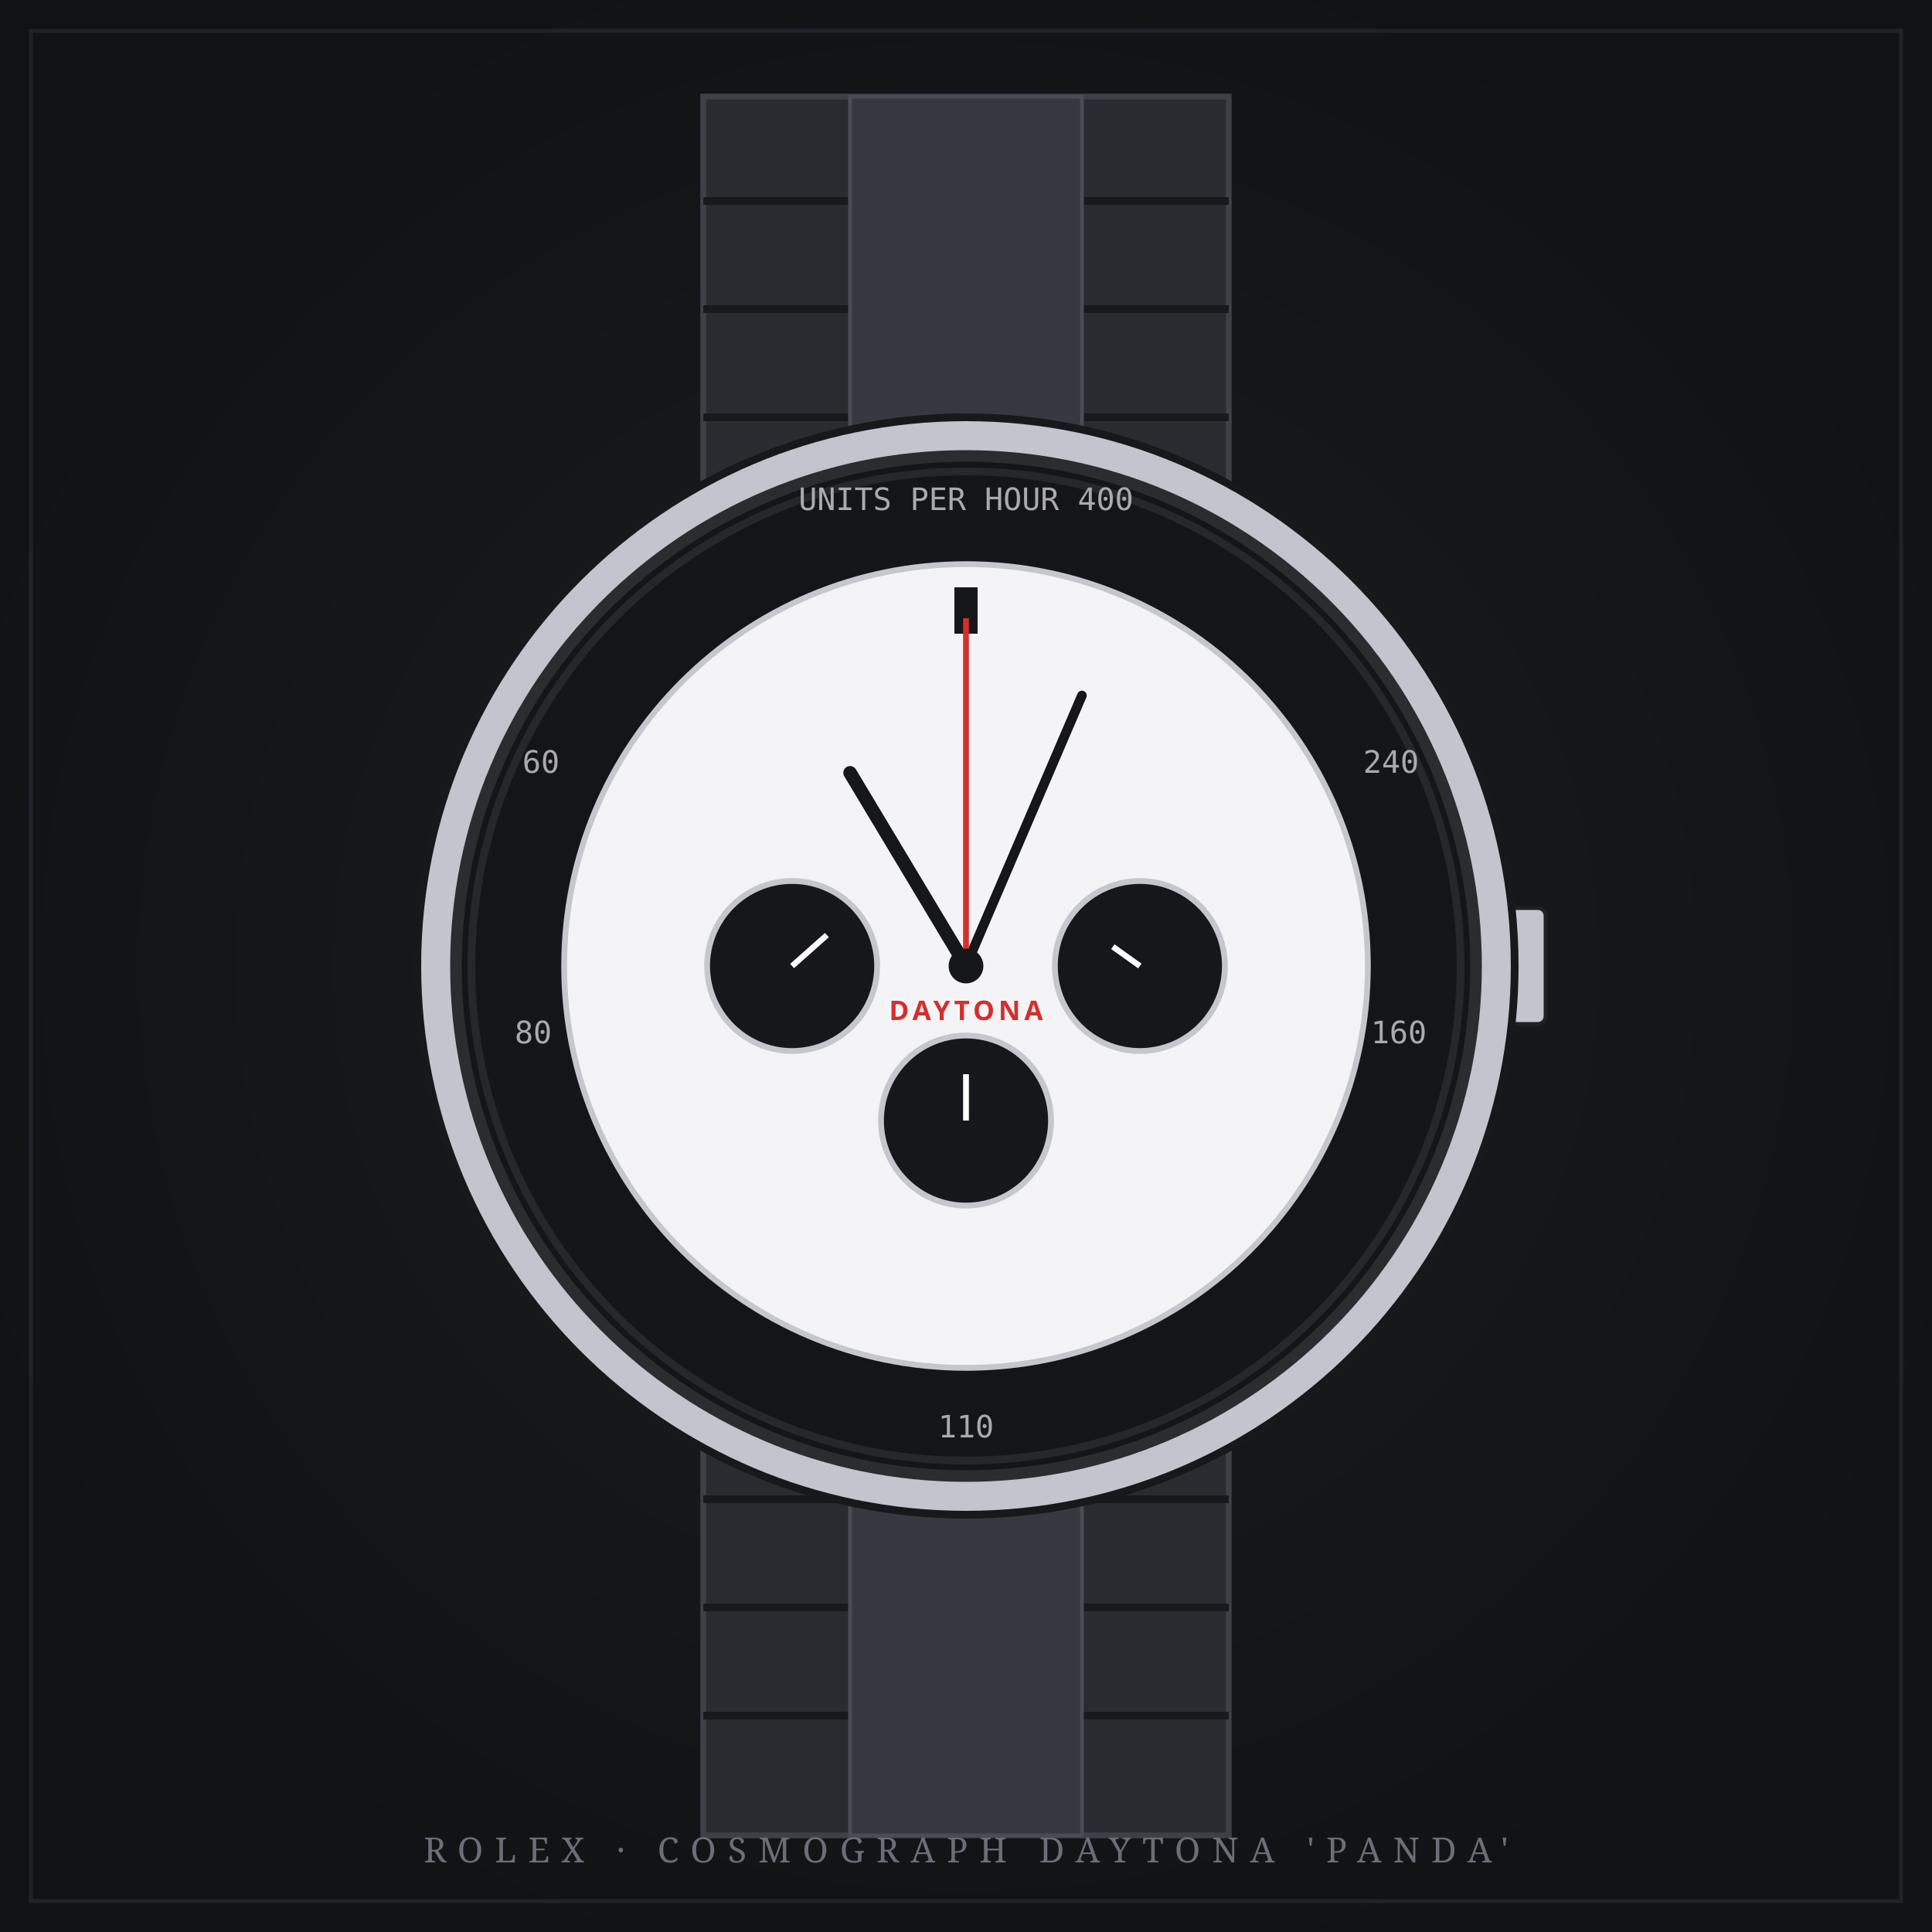
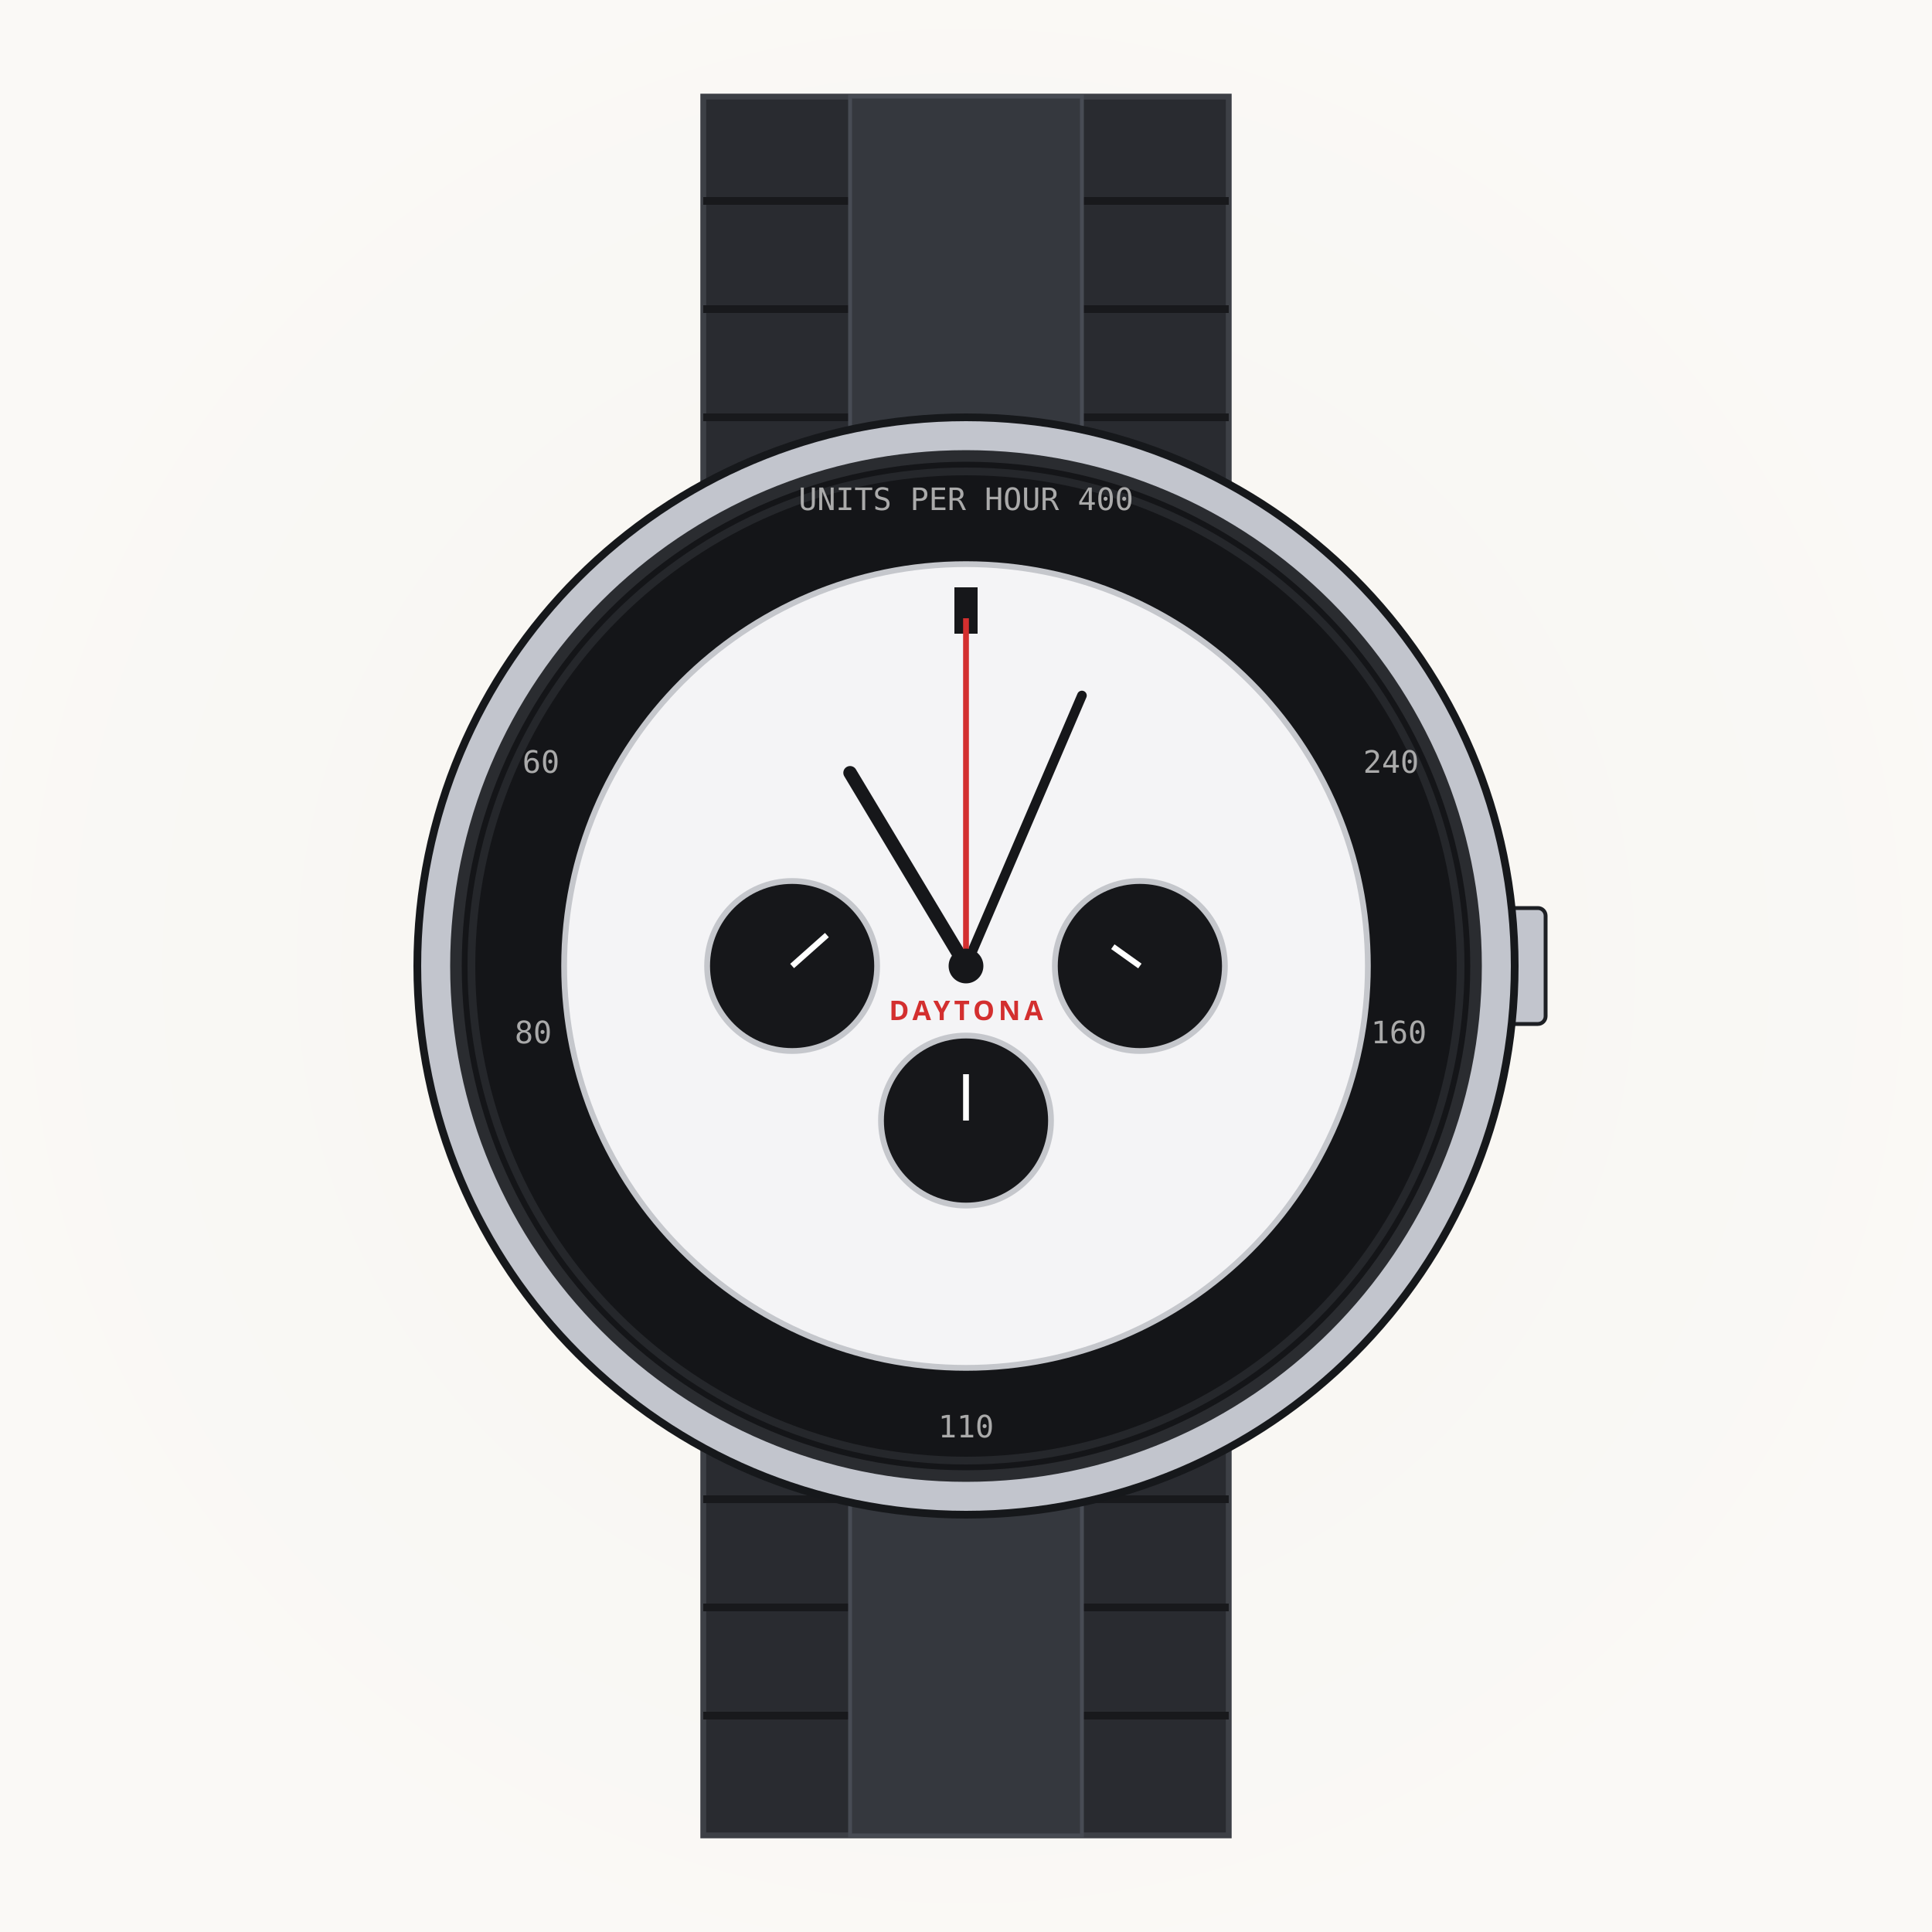
<svg xmlns="http://www.w3.org/2000/svg" viewBox="0 0 500 500" width="500" height="500">
  <defs>
    <radialGradient id="bgLight" cx="50%" cy="50%" r="55%">
-       <stop offset="0%" stop-color="#1B1D22" />
-       <stop offset="100%" stop-color="#111214" />
+       <stop offset="0%" stop-color="#F7F5F0" />
+       <stop offset="100%" stop-color="#FAF9F6" />
    </radialGradient>
  </defs>
  <rect width="500" height="500" fill="url(#bgLight)" />
-   <rect x="8" y="8" width="484" height="484" fill="none" stroke="#212328" stroke-width="1" />
  <rect x="182" y="25" width="136" height="115" fill="#292B30" stroke="#3D4046" stroke-width="1.5" />
  <line x1="182" y1="52" x2="318" y2="52" stroke="#18191C" stroke-width="2" />
  <line x1="182" y1="80" x2="318" y2="80" stroke="#18191C" stroke-width="2" />
  <line x1="182" y1="108" x2="318" y2="108" stroke="#18191C" stroke-width="2" />
  <rect x="220" y="25" width="60" height="115" fill="#35383E" stroke="#484C54" stroke-width="1" />
  <rect x="182" y="360" width="136" height="115" fill="#292B30" stroke="#3D4046" stroke-width="1.5" />
  <line x1="182" y1="388" x2="318" y2="388" stroke="#18191C" stroke-width="2" />
  <line x1="182" y1="416" x2="318" y2="416" stroke="#18191C" stroke-width="2" />
  <line x1="182" y1="444" x2="318" y2="444" stroke="#18191C" stroke-width="2" />
  <rect x="220" y="360" width="60" height="115" fill="#35383E" stroke="#484C54" stroke-width="1" />
  <rect x="382" y="235" width="18" height="30" fill="#C2C5CD" rx="2" stroke="#1E2024" stroke-width="1" />
  <path d="M 180 140 L 165 170 L 165 330 L 180 360 L 320 360 L 335 330 L 335 170 L 320 140 Z" fill="#C2C5CD" opacity="0.9" />
  <circle cx="250" cy="250" r="142" fill="#C2C5CD" stroke="#16181B" stroke-width="2" />
  <circle cx="250" cy="250" r="132" fill="#141518" stroke="#2A2C30" stroke-width="3" />
  <circle cx="250" cy="250" r="128" fill="#141518" stroke="#25272B" stroke-width="2" />
  <text x="250" y="132" font-family="monospace" font-size="8" fill="#AAA" text-anchor="middle">UNITS PER HOUR 400</text>
  <text x="360" y="200" font-family="monospace" font-size="8" fill="#AAA" text-anchor="middle">240</text>
  <text x="362" y="270" font-family="monospace" font-size="8" fill="#AAA" text-anchor="middle">160</text>
  <text x="250" y="372" font-family="monospace" font-size="8" fill="#AAA" text-anchor="middle">110</text>
  <text x="138" y="270" font-family="monospace" font-size="8" fill="#AAA" text-anchor="middle">80</text>
  <text x="140" y="200" font-family="monospace" font-size="8" fill="#AAA" text-anchor="middle">60</text>
  <circle cx="250" cy="250" r="104" fill="#F4F4F6" stroke="#C5C7CC" stroke-width="1.5" />
  <circle cx="205" cy="250" r="22" fill="#16171A" stroke="#C5C7CC" stroke-width="1.5" />
  <circle cx="295" cy="250" r="22" fill="#16171A" stroke="#C5C7CC" stroke-width="1.5" />
  <circle cx="250" cy="290" r="22" fill="#16171A" stroke="#C5C7CC" stroke-width="1.5" />
  <line x1="205" y1="250" x2="214" y2="242" stroke="#FFF" stroke-width="1.5" />
  <line x1="295" y1="250" x2="288" y2="245" stroke="#FFF" stroke-width="1.5" />
  <line x1="250" y1="290" x2="250" y2="278" stroke="#FFF" stroke-width="1.5" />
  <rect x="247" y="152" width="6" height="12" fill="#16171A" />
  <text x="250" y="264" font-family="sans-serif" font-size="7" font-weight="bold" fill="#D32F2F" letter-spacing="1" text-anchor="middle">DAYTONA</text>
  <line x1="250" y1="250" x2="220" y2="200" stroke="#16171A" stroke-width="3.5" stroke-linecap="round" />
  <line x1="250" y1="250" x2="280" y2="180" stroke="#16171A" stroke-width="2.5" stroke-linecap="round" />
  <line x1="250" y1="250" x2="250" y2="160" stroke="#D32F2F" stroke-width="1.5" />
  <circle cx="250" cy="250" r="4.5" fill="#16171A" />
-   <text x="250" y="482" font-family="'Cinzel', 'Playfair Display', serif" font-size="9" letter-spacing="3" fill="#6B6E76" text-anchor="middle" text-transform="uppercase">ROLEX · COSMOGRAPH DAYTONA 'PANDA'</text>
</svg>
